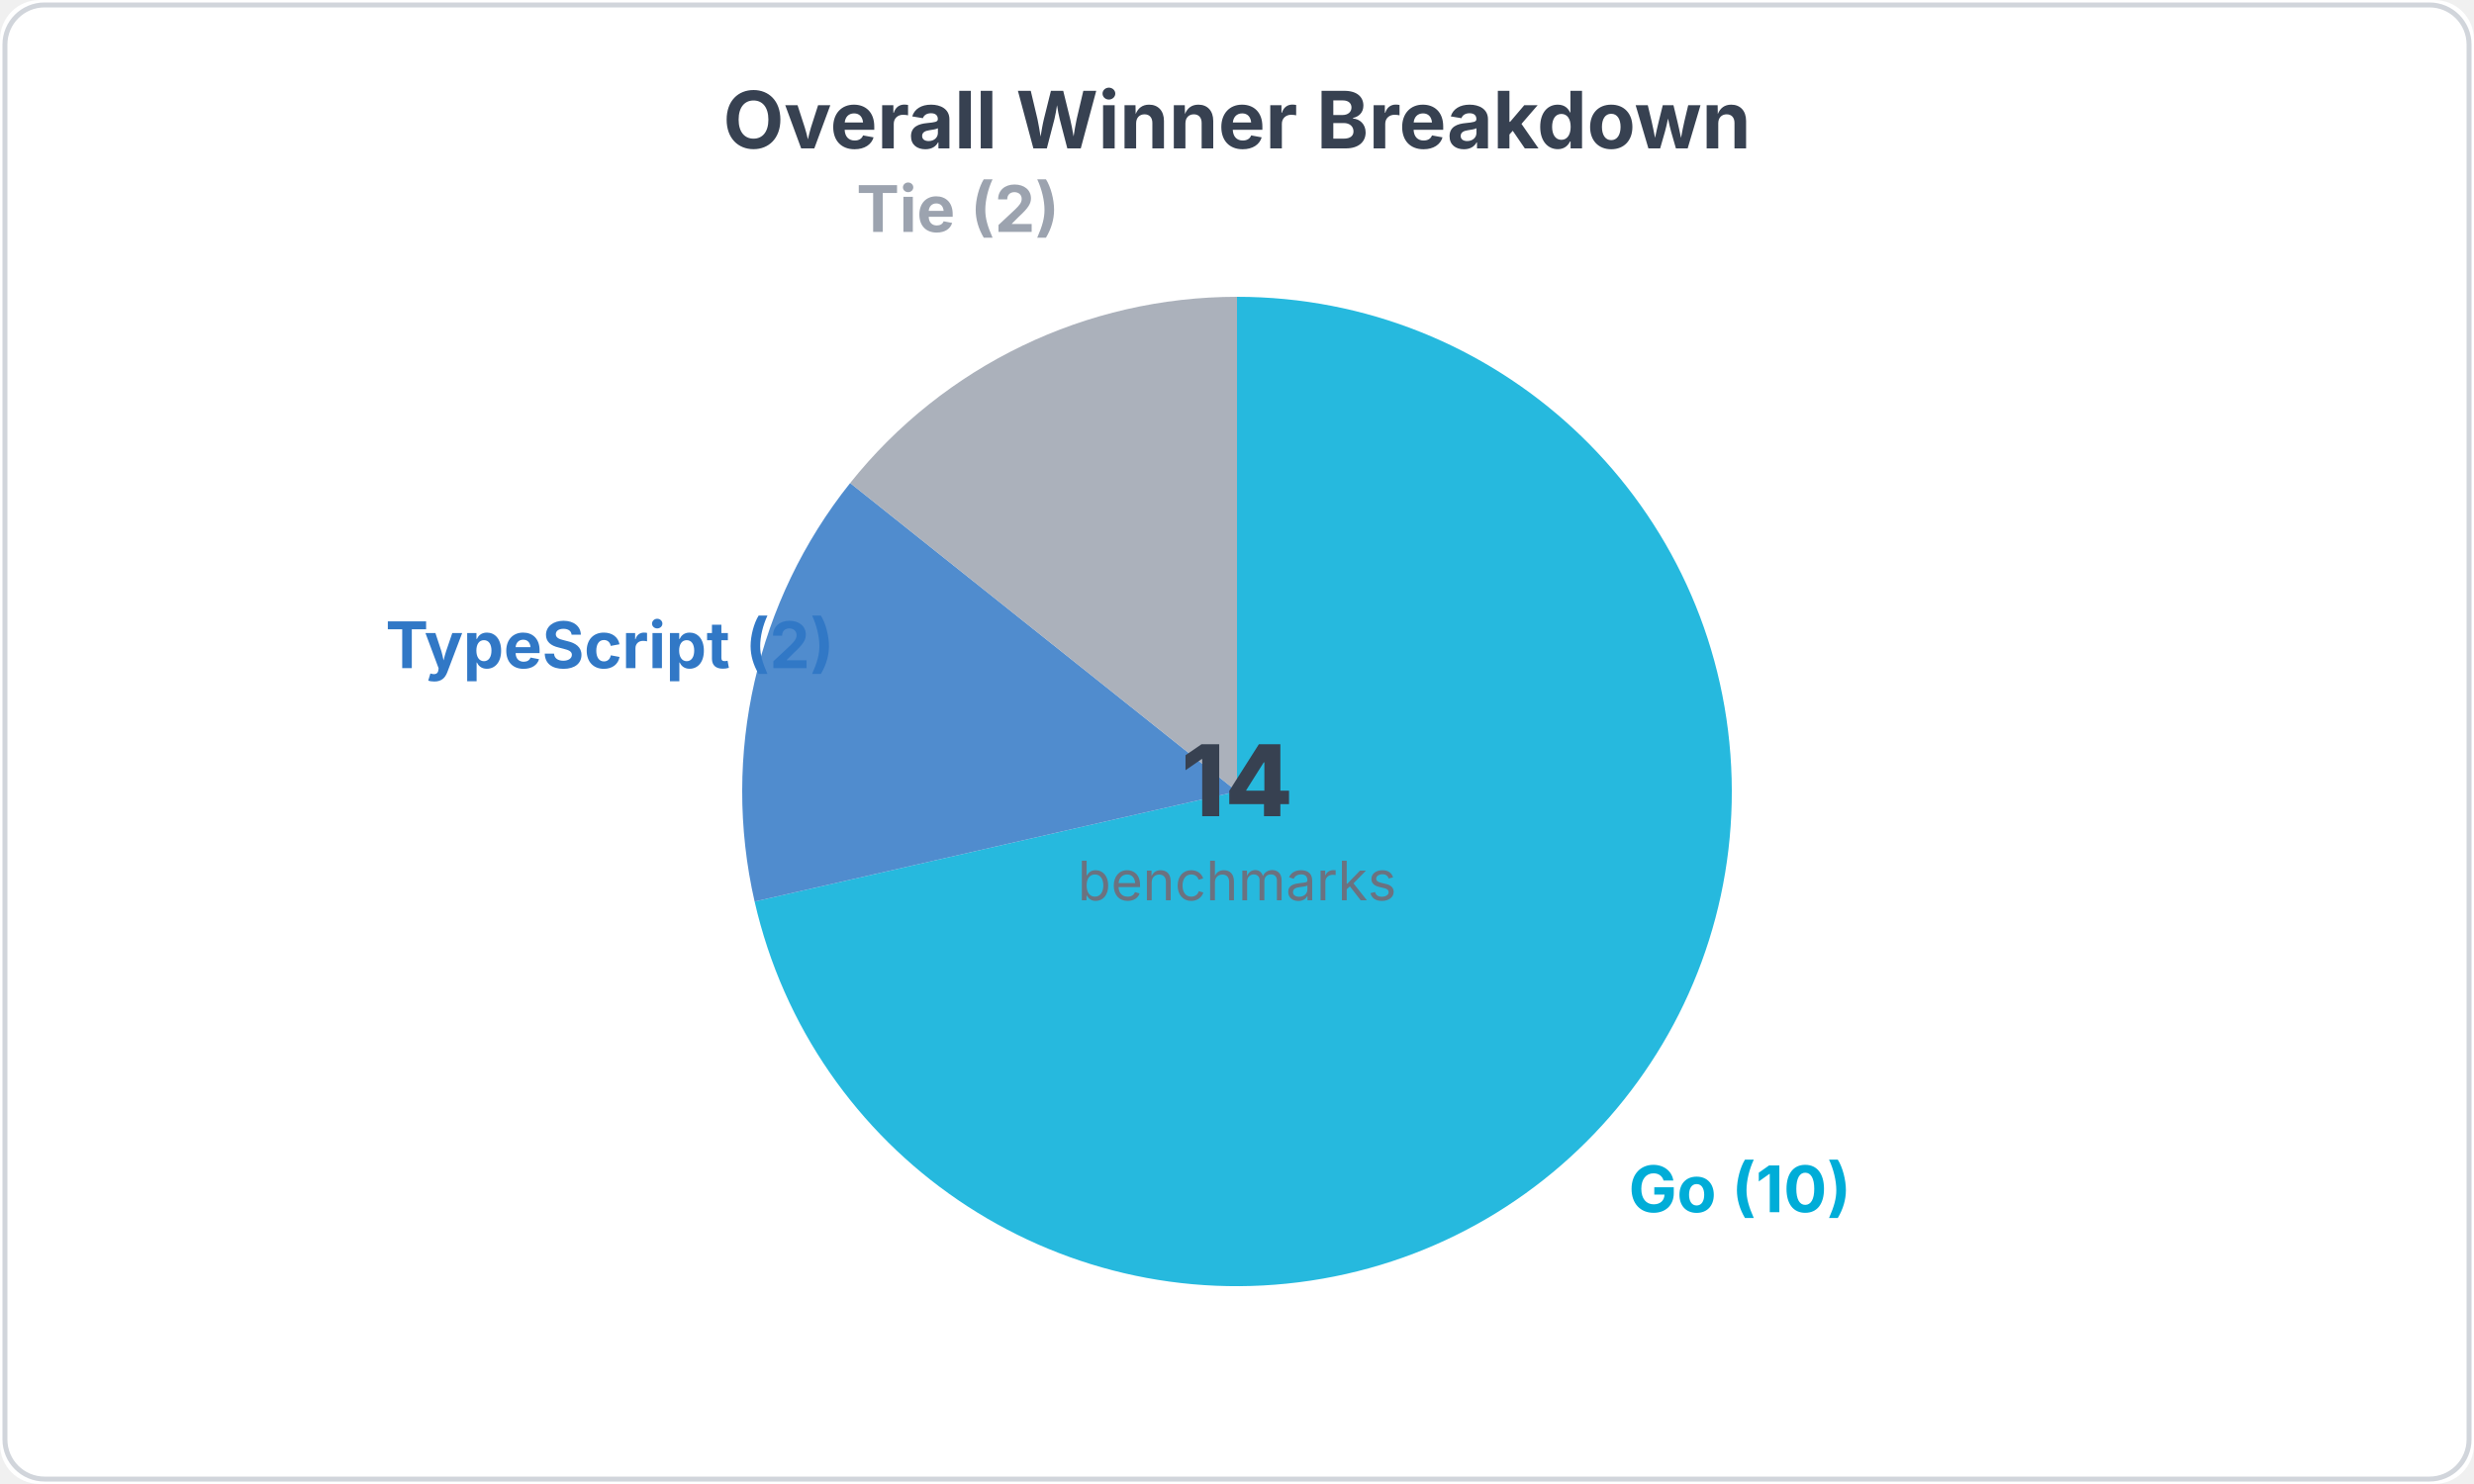
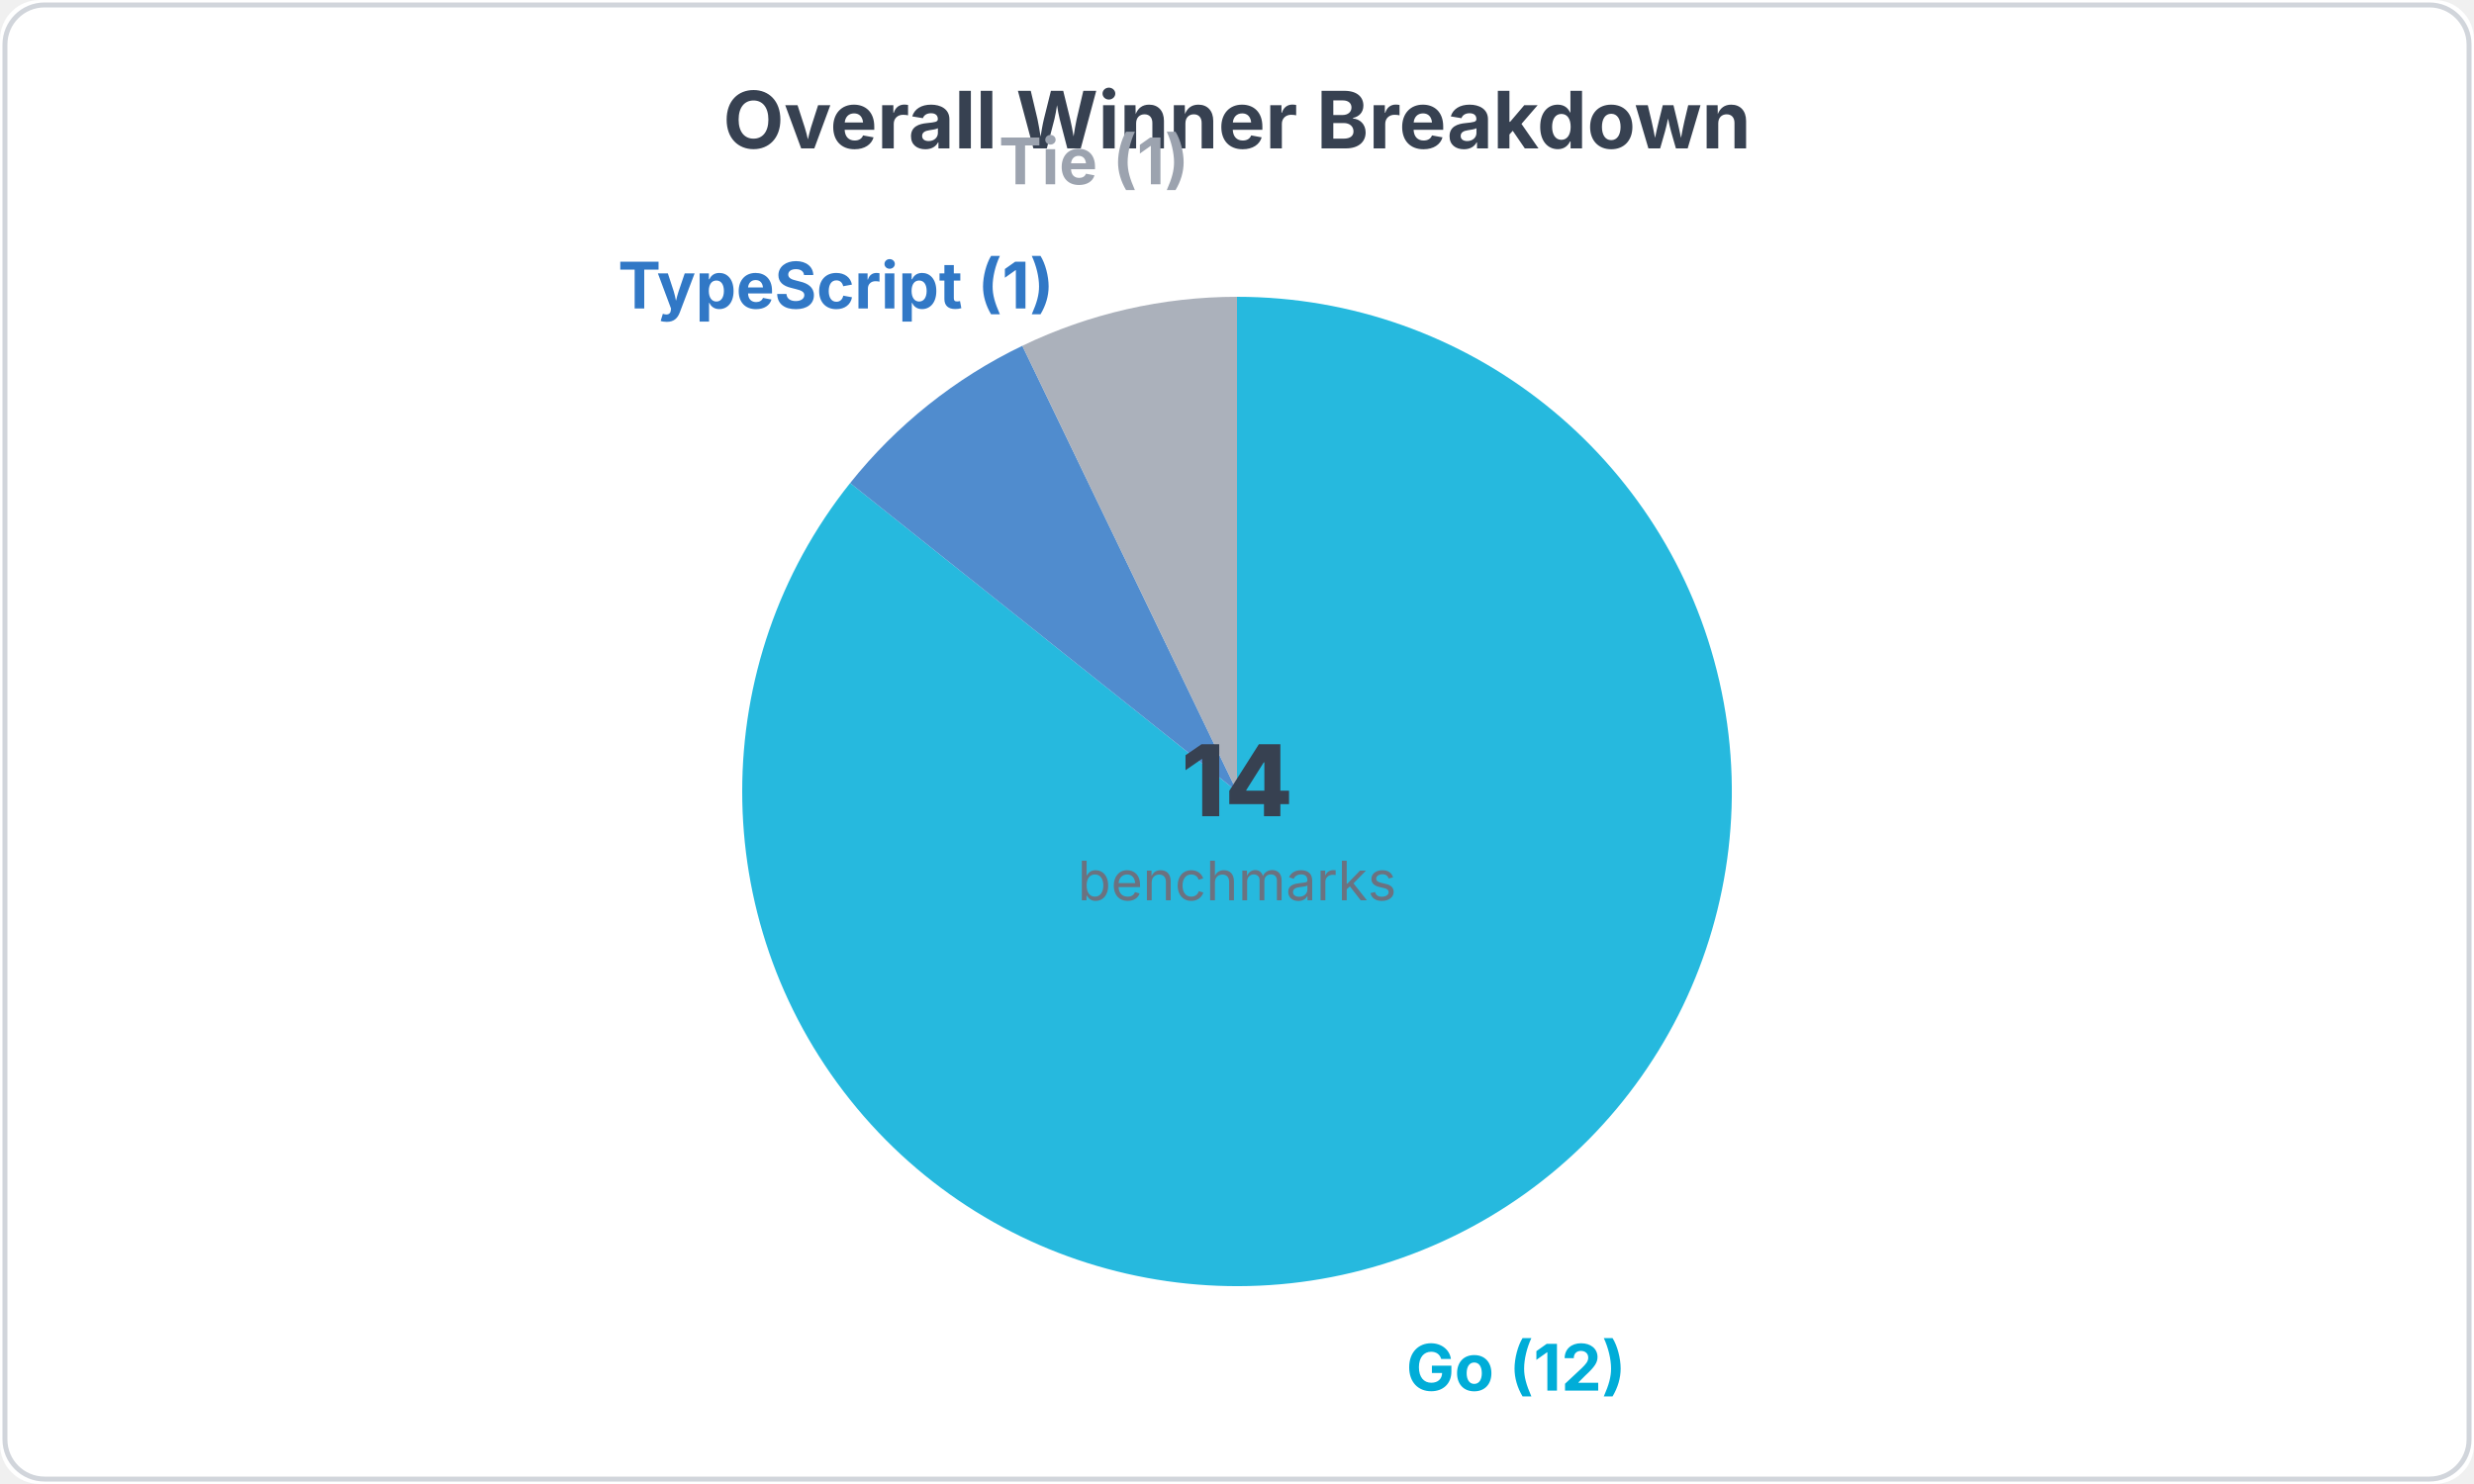
<svg xmlns="http://www.w3.org/2000/svg" viewBox="0 0 500 300" width="500" height="300">
  <style>text { font-family: -apple-system, BlinkMacSystemFont, 'Segoe UI', system-ui, sans-serif; }</style>
  <rect width="500" height="300" fill="#ffffff" rx="8" />
  <rect x="1" y="1" width="498" height="298" fill="none" stroke="#d1d5db" rx="8" />
  <text x="250" y="30" text-anchor="middle" fill="#374151" font-size="16" font-weight="700">Overall Winner Breakdown</text>
-   <path d="M 250 160 L 250 60 A 100 100 0 1 1 152.507 182.252 Z" fill="#00ADD8" opacity="0.85" />
-   <text x="351.638" y="245.054" text-anchor="middle" fill="#00ADD8" font-size="13" font-weight="700">Go (10)</text>
-   <path d="M 250 160 L 152.507 182.252 A 100 100 0 0 1 171.817 97.651 Z" fill="#3178C6" opacity="0.85" />
-   <text x="123.259" y="135.072" text-anchor="middle" fill="#3178C6" font-size="13" font-weight="700">TypeScript (2)</text>
-   <path d="M 250 160 L 171.817 97.651 A 100 100 0 0 1 250 60 Z" fill="#9ca3af" opacity="0.85" />
-   <text x="193.595" y="46.874" text-anchor="middle" fill="#9ca3af" font-size="13" font-weight="700">Tie (2)</text>
+   <path d="M 250 160 L 250 60 A 100 100 0 1 1 171.817 97.651 Z" fill="#00ADD8" opacity="0.85" />
+   <text x="306.405" y="281.126" text-anchor="middle" fill="#00ADD8" font-size="13" font-weight="700">Go (12)</text>
+   <path d="M 250 160 L 171.817 97.651 A 100 100 0 0 1 206.612 69.903 Z" fill="#3178C6" opacity="0.85" />
+   <text x="168.946" y="62.362" text-anchor="middle" fill="#3178C6" font-size="13" font-weight="700">TypeScript (1)</text>
+   <path d="M 250 160 L 206.612 69.903 A 100 100 0 0 1 250 60 Z" fill="#9ca3af" opacity="0.85" />
+   <text x="221.072" y="37.259" text-anchor="middle" fill="#9ca3af" font-size="13" font-weight="700">Tie (1)</text>
  <text x="250" y="165" text-anchor="middle" fill="#374151" font-size="20" font-weight="800">14</text>
  <text x="250" y="182" text-anchor="middle" fill="#6b7280" font-size="11">benchmarks</text>
</svg>
